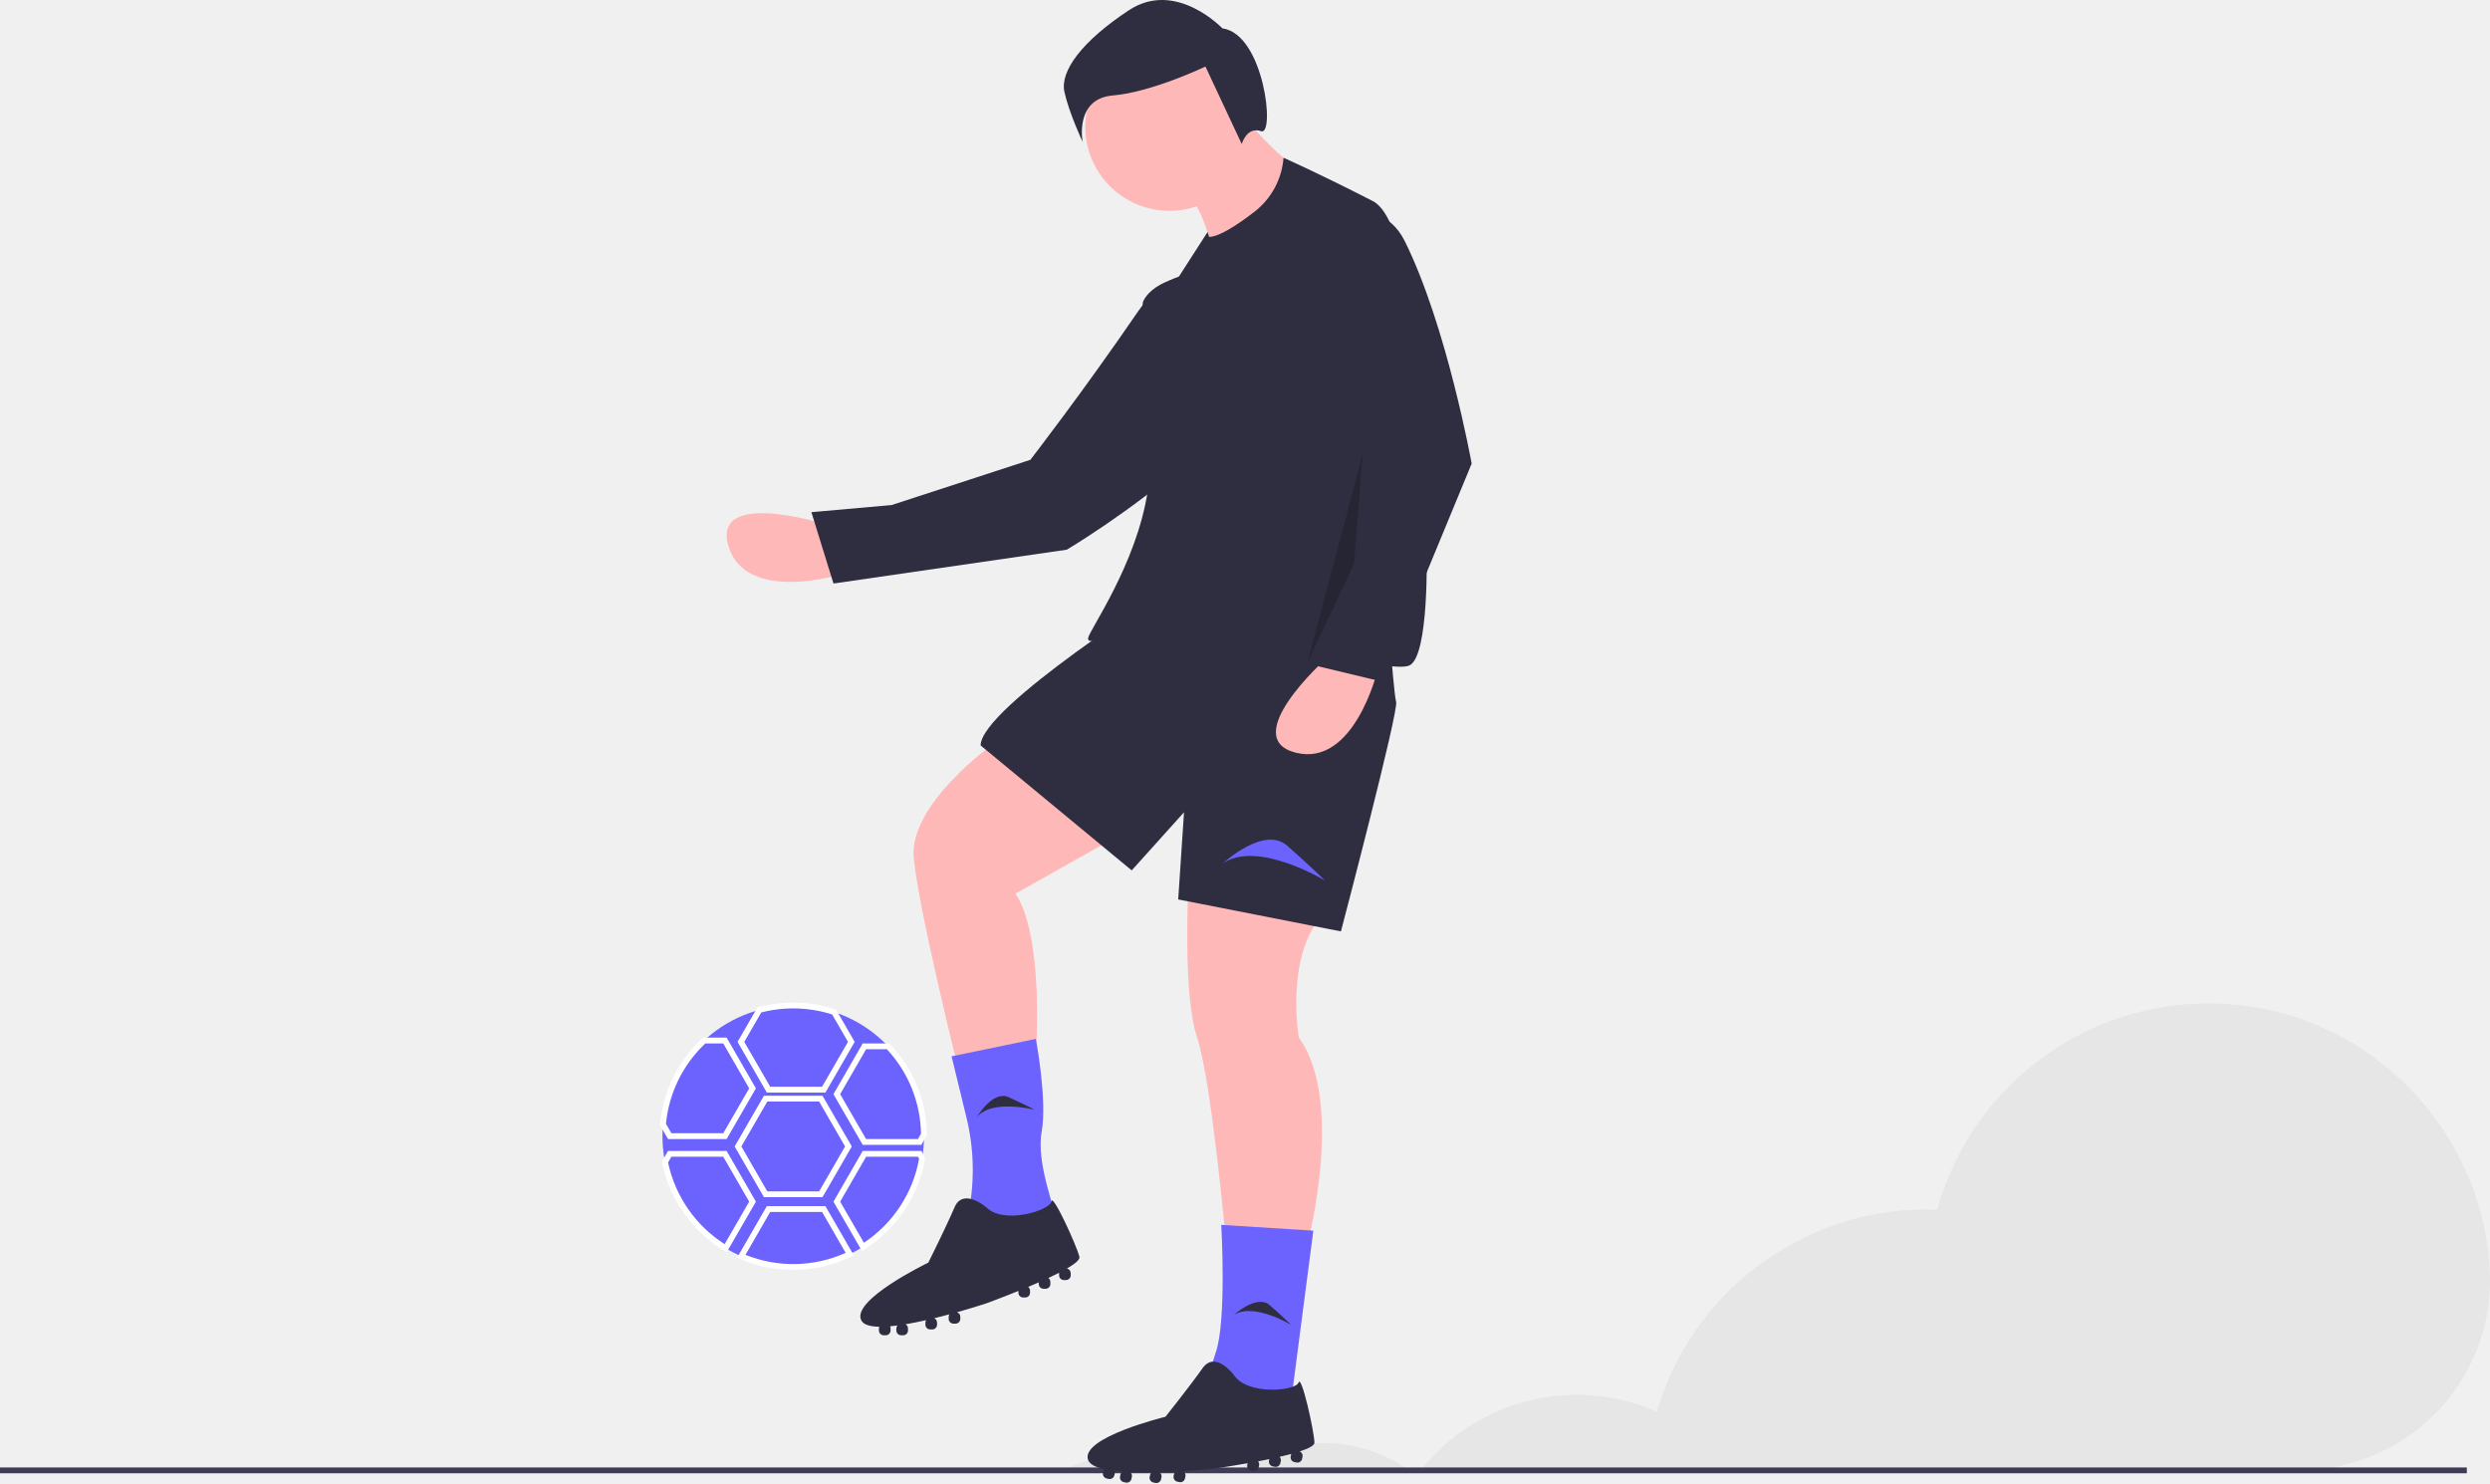
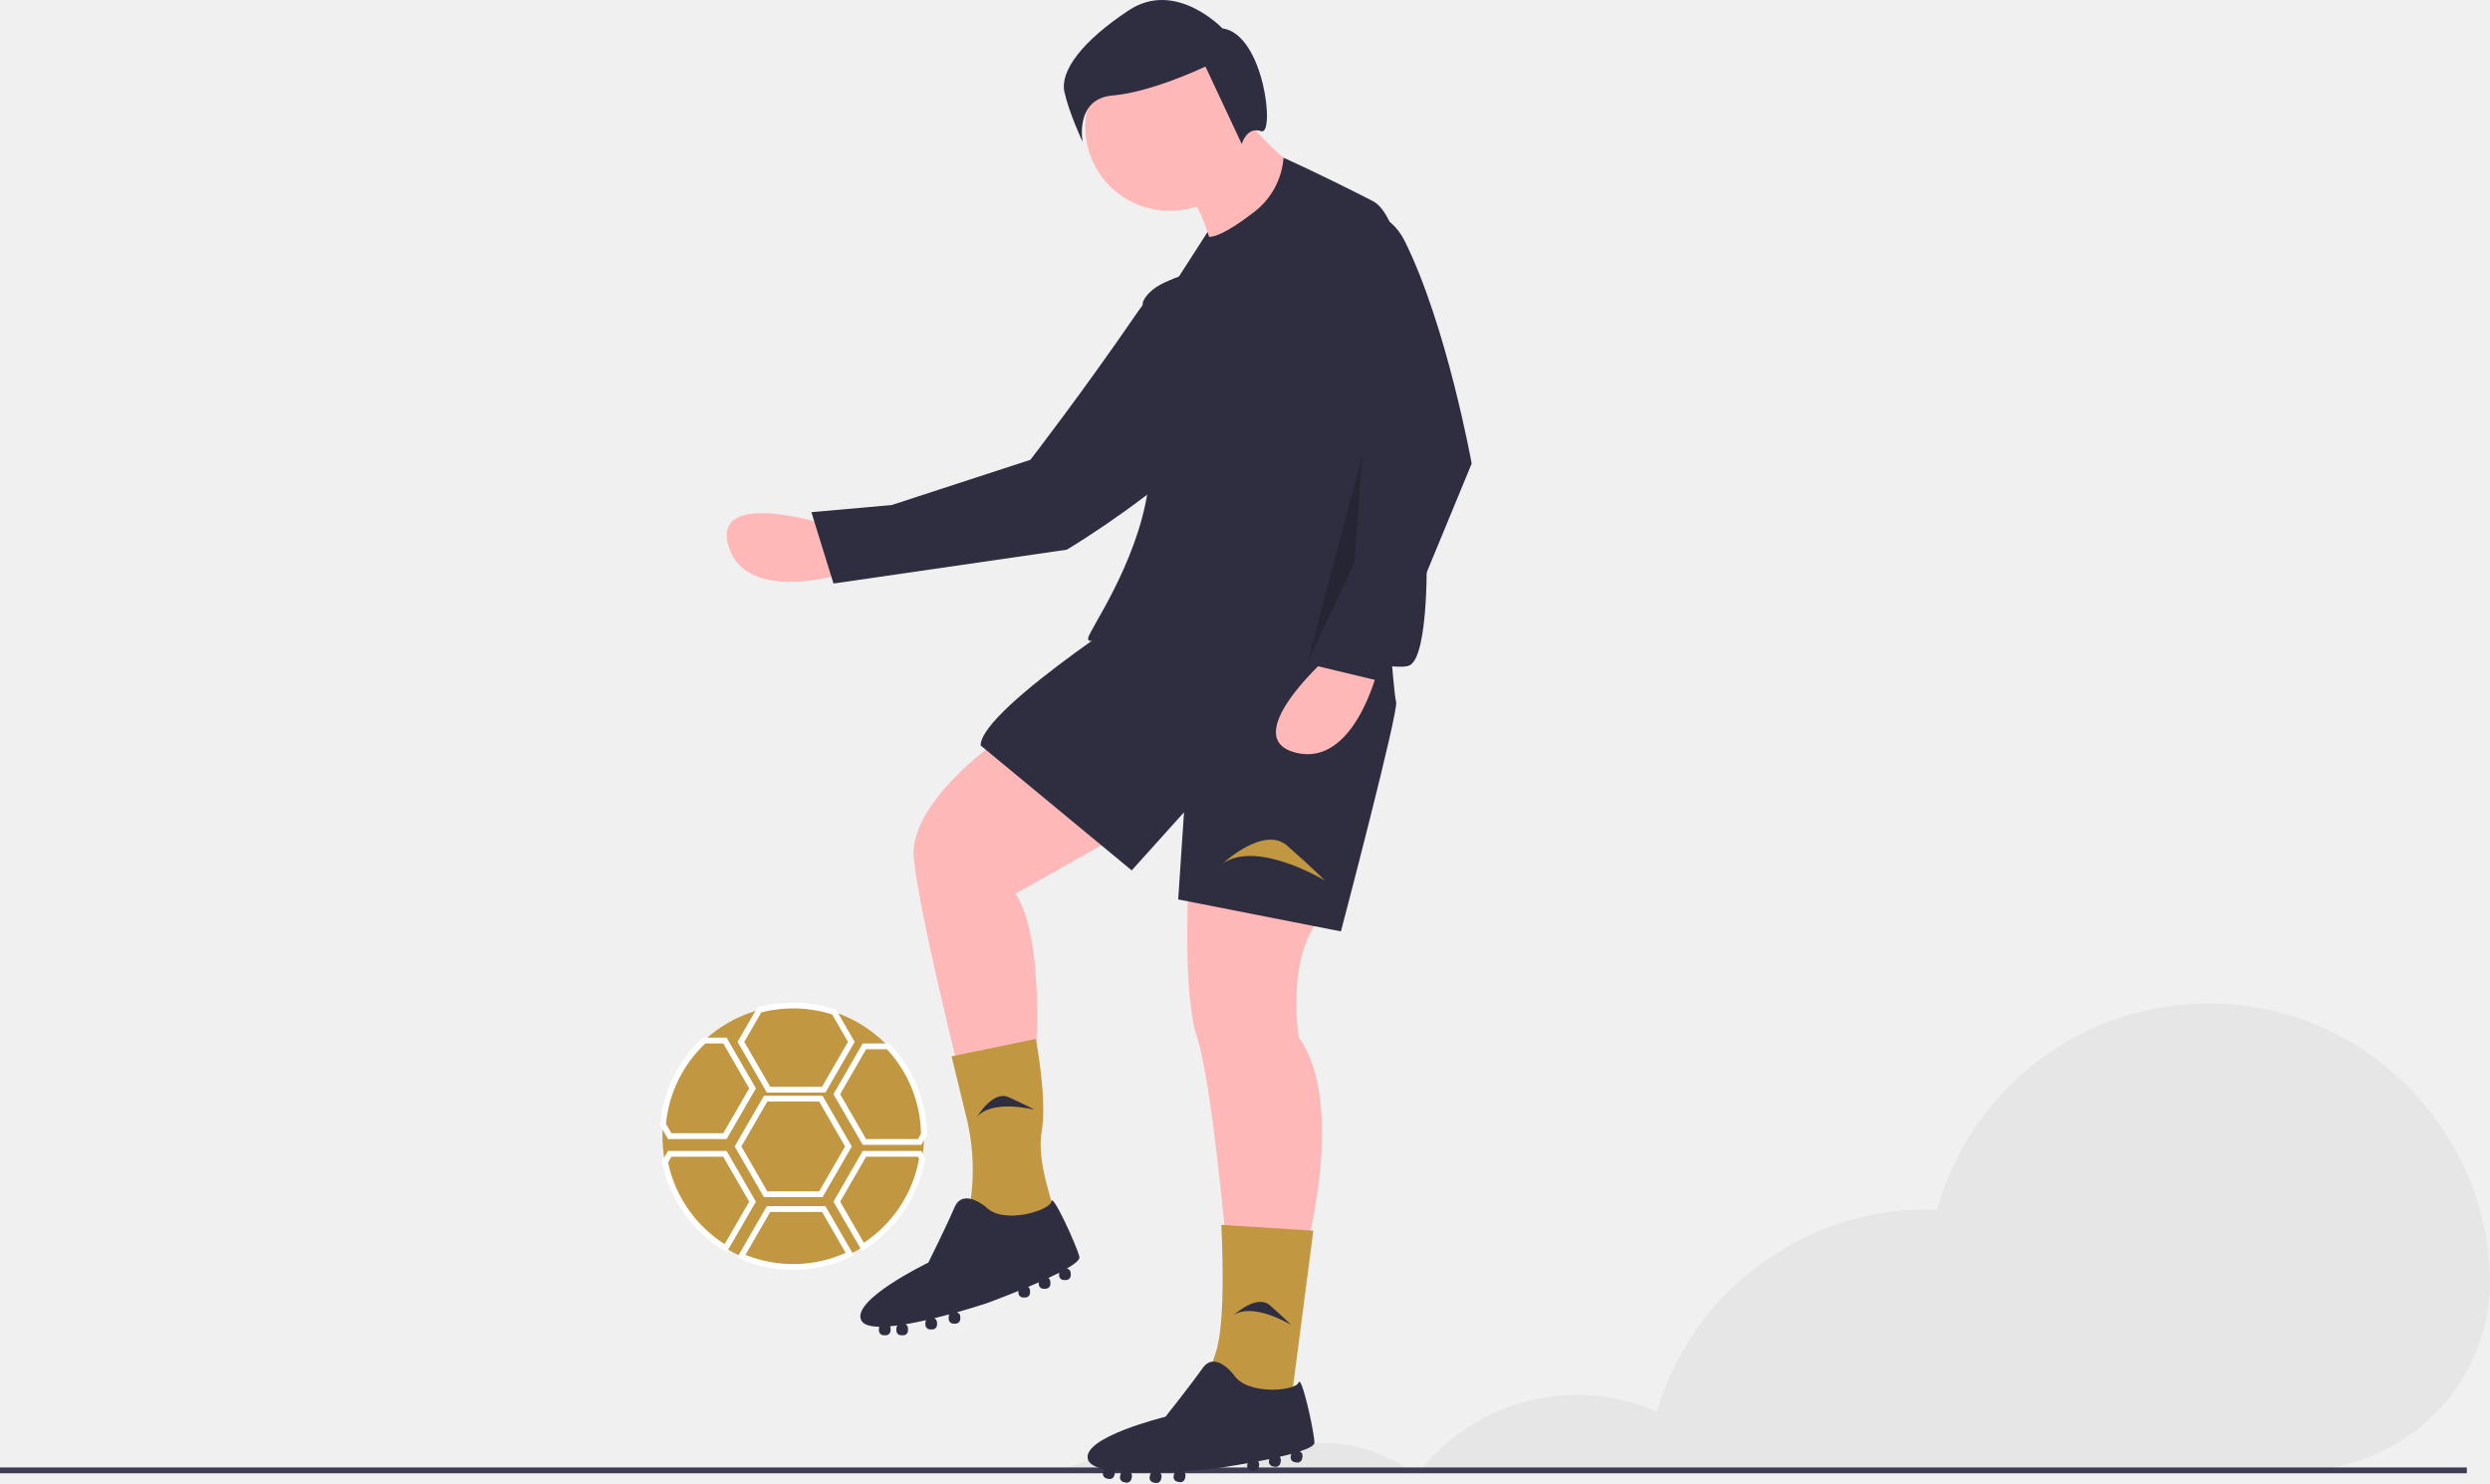
<svg xmlns="http://www.w3.org/2000/svg" width="856.974" height="510.427" viewBox="0 0 856.974 510.427" data-src="https://cdn.undraw.co/illustrations/junior-soccer_0lib.svg" role="img" artist="Katerina Limpitsouni" source="https://undraw.co/">
  <path d="M585.513,699.852c3.119-3.939,7.232,3.896,11.346,1H574.061C578.702,703.429,582.324,695.642,585.513,699.852Z" transform="translate(-171.5131 -194.7866)" fill="none" />
  <path d="M660.47,700.852h-3.93c.844.593,1.691,1.184,2.498,1.825C659.498,702.054,659.989,701.458,660.47,700.852Z" transform="translate(-171.5131 -194.7866)" fill="none" />
  <path d="M555.814,696.125a37.624,37.624,0,0,0-18.293,4.727h36.54A37.46,37.46,0,0,0,555.814,696.125Z" transform="translate(-171.5131 -194.7866)" fill="#e6e6e6" />
  <path d="M626.719,691.398a51.693,51.693,0,0,0-29.86,9.454h59.68A51.681,51.681,0,0,0,626.719,691.398Z" transform="translate(-171.5131 -194.7866)" fill="#e6e6e6" />
  <path d="M1028.363,631.558c-2.67-48.412-41.566-87.883-89.938-91.191A96.924,96.924,0,0,0,838.239,611.128c-1.174-.042-2.347-.089-3.531-.089a96.926,96.926,0,0,0-92.976,69.6,68.484,68.484,0,0,0-81.262,20.213H962.742c37.136,0,67.204-30.759,65.69-67.864Q1028.403,632.274,1028.363,631.558Z" transform="translate(-171.5131 -194.7866)" fill="#e6e6e6" />
  <rect y="505.065" width="849" height="2" fill="#3f3d56" />
  <path d="M454.857,375.025s-38.535-12.003-32.619,7.745,38.373,9.773,38.373,9.773Z" transform="translate(-171.5131 -194.7866)" fill="#ffb8b8" />
  <path d="M602.159,300.9s-19.748-26.987-38.935,1.029C544,330,526.127,353.044,526.127,353.044L478.381,368.612l-27.622,2.451,7.609,24.558,80.313-11.651S628.095,330.856,602.159,300.9Z" transform="translate(-171.5131 -194.7866)" fill="#2f2e41" />
  <path d="M514.013,450.352s-30,21-28,40,15,71,15,71l27-4s3-40-7-55l48-27Z" transform="translate(-171.5131 -194.7866)" fill="#ffb8b8" />
  <path d="M580.513,499.852s-2,37,3,52,10,71,10,71h28s13-49-3-71c0,0-5-29,9-43Z" transform="translate(-171.5131 -194.7866)" fill="#ffb8b8" />
  <path d="M574.013,397.352s-65,41-65,54l52,43,18-20-2,30,56,11s20-76,19-79-4-47-4-47Z" transform="translate(-171.5131 -194.7866)" fill="#2f2e41" />
-   <path d="M528.013,552.352l-29,6,5.152,21.182a75.641,75.641,0,0,1,.848,31.818h0s30,8,30,4-7-20-5-31S528.013,552.352,528.013,552.352Z" transform="translate(-171.5131 -194.7866)" fill="#6c63ff" />
+   <path d="M528.013,552.352l-29,6,5.152,21.182a75.641,75.641,0,0,1,.848,31.818h0s30,8,30,4-7-20-5-31S528.013,552.352,528.013,552.352Z" transform="translate(-171.5131 -194.7866)" fill="#c29742" />
  <path d="M543.013,627.352c-1-4-9.308-22.136-9.654-19.068s-16.346,8.068-22.346,2.068c0,0-8-7-11,0s-9,19-9,19-27,13-23,20c.809,1.416,3.05,2.013,6.111,2.065a1.633,1.633,0,0,0-.111.58v.709a1.646,1.646,0,0,0,1.646,1.646h.709a1.646,1.646,0,0,0,1.646-1.646v-.709a1.628,1.628,0,0,0-.18-.733c.818-.072,1.666-.166,2.539-.281a1.63,1.63,0,0,0-.359,1.014v.709a1.646,1.646,0,0,0,1.646,1.646h.709a1.646,1.646,0,0,0,1.646-1.646v-.709a1.638,1.638,0,0,0-.851-1.433c2.302-.384,4.704-.873,7.093-1.415a1.631,1.631,0,0,0-.242.847v.709a1.646,1.646,0,0,0,1.646,1.646h.709a1.646,1.646,0,0,0,1.646-1.646v-.709a1.644,1.644,0,0,0-.978-1.502c1.792-.437,3.548-.892,5.219-1.344a1.631,1.631,0,0,0-.24.845v.709a1.646,1.646,0,0,0,1.646,1.646h.709a1.646,1.646,0,0,0,1.646-1.646v-.709a1.64,1.64,0,0,0-1.157-1.563c5.873-1.654,10.157-3.082,10.157-3.082s4.976-1.81,11-4.256v.611a1.646,1.646,0,0,0,1.646,1.646h.709a1.646,1.646,0,0,0,1.646-1.646v-.709a1.636,1.636,0,0,0-.636-1.291c1.21-.508,2.43-1.031,3.636-1.563v.563a1.646,1.646,0,0,0,1.646,1.646h.709a1.646,1.646,0,0,0,1.646-1.646v-.709a1.642,1.642,0,0,0-.704-1.347c1.305-.609,2.562-1.217,3.721-1.813-.005.053-.016.105-.016.16v.709a1.646,1.646,0,0,0,1.646,1.646h.709a1.646,1.646,0,0,0,1.646-1.646v-.709a1.646,1.646,0,0,0-1.317-1.612C541.492,629.761,543.255,628.321,543.013,627.352Z" transform="translate(-171.5131 -194.7866)" fill="#2f2e41" />
-   <path d="M623.513,618.352l-31.68-2s1.92,33-1.92,44-1.92,15-1.92,15l27.84,2Z" transform="translate(-171.5131 -194.7866)" fill="#6c63ff" />
+   <path d="M623.513,618.352l-31.68-2s1.92,33-1.92,44-1.92,15-1.92,15l27.84,2Z" transform="translate(-171.5131 -194.7866)" fill="#c29742" />
  <path d="M623.903,691.286c-.144-4.121-4.488-23.59-5.466-20.662s-17.669,4.482-22.286-2.637c0,0-6.365-8.514-10.758-2.294s-12.764,16.706-12.764,16.706-29.117,7.085-26.665,14.765c.496,1.553,2.564,2.605,5.546,3.294a1.634,1.634,0,0,0-.229.544l-.148.693a1.646,1.646,0,0,0,1.266,1.953l.693.148a1.646,1.646,0,0,0,1.953-1.266l.148-.693a1.628,1.628,0,0,0-.023-.755c.815.1,1.664.185,2.541.254a1.63,1.63,0,0,0-.563.917l-.148.693a1.646,1.646,0,0,0,1.266,1.953l.693.148a1.646,1.646,0,0,0,1.953-1.266l.148-.693a1.638,1.638,0,0,0-.534-1.579c2.331.104,4.783.127,7.232.095a1.631,1.631,0,0,0-.413.778l-.148.693a1.646,1.646,0,0,0,1.266,1.953l.693.148a1.646,1.646,0,0,0,1.953-1.266l.148-.693a1.644,1.644,0,0,0-.644-1.673c1.843-.054,3.656-.133,5.384-.226a1.631,1.631,0,0,0-.411.777l-.148.693a1.646,1.646,0,0,0,1.266,1.953l.693.148a1.646,1.646,0,0,0,1.953-1.266l.148-.693a1.64,1.64,0,0,0-.806-1.77c6.089-.393,10.577-.897,10.577-.897s5.244-.733,11.646-1.869l-.127.597a1.646,1.646,0,0,0,1.266,1.953l.693.148a1.646,1.646,0,0,0,1.953-1.266l.148-.693a1.636,1.636,0,0,0-.353-1.395c1.289-.245,2.591-.502,3.882-.77l-.117.55a1.646,1.646,0,0,0,1.266,1.953l.693.148a1.646,1.646,0,0,0,1.953-1.266l.148-.693a1.642,1.642,0,0,0-.408-1.464c1.403-.323,2.759-.656,4.017-.997-.016.051-.038.099-.049.153l-.148.693a1.646,1.646,0,0,0,1.266,1.953l.693.148a1.646,1.646,0,0,0,1.953-1.266l.148-.693a1.646,1.646,0,0,0-.952-1.852C621.913,693.326,623.938,692.285,623.903,691.286Z" transform="translate(-171.5131 -194.7866)" fill="#2f2e41" />
  <circle cx="402.5" cy="43.565" r="29" fill="#ffb8b8" />
  <path d="M600.013,235.352s16,20,24,19l-35,27s-4-17-9-19S600.013,235.352,600.013,235.352Z" transform="translate(-171.5131 -194.7866)" fill="#ffb8b8" />
  <path d="M662.513,383.852S662.511,273.505,644,264c-18.5-9.5-30.738-14.922-30.738-14.922h0a25.958,25.958,0,0,1-9.98,18.567c-6.134,4.736-12.245,8.663-15.659,8.675l-.11-.468-.416-1.189-10.084,15.689s-9,2-12,8c-1.623,3.246,6.031,35.923,1.5,65.5-3.844,25.094-20.041,47.746-20.5,50.5-.776,4.655,18.91-7.542,27.775-13.244.131.146.225.244.225.244s-5,2,5-1c5.666-1.7,13.577-1.794,19.372-1.557-.007,1.737.034,3.118.128,4.057,1,10,51,24,58,21S662.513,383.852,662.513,383.852Z" transform="translate(-171.5131 -194.7866)" fill="#2f2e41" />
  <path d="M627.513,421.852s-30,27-10,32,28-28,28-28Z" transform="translate(-171.5131 -194.7866)" fill="#ffb8b8" />
-   <path d="M592.513,491.852s14-13,22-6,13,12,13,12S604.513,483.852,592.513,491.852Z" transform="translate(-171.5131 -194.7866)" fill="#6c63ff" />
+   <path d="M592.513,491.852s14-13,22-6,13,12,13,12S604.513,483.852,592.513,491.852Z" transform="translate(-171.5131 -194.7866)" fill="#c29742" />
  <path d="M596.15,647.4s7.891-7.327,12.4-3.382,7.327,6.764,7.327,6.764S602.913,642.891,596.15,647.4Z" transform="translate(-171.5131 -194.7866)" fill="#2f2e41" />
  <path d="M507.746,579.246s5.417-9.307,10.879-6.844,8.979,4.338,8.979,4.338S512.905,572.963,507.746,579.246Z" transform="translate(-171.5131 -194.7866)" fill="#2f2e41" />
  <path d="M654.957,277.721c-9.913-19.926-40.074-9.058-35.173,12.651q.11.485.23.98a197.351,197.351,0,0,0,25,58l-11,49-12,25,25,6,31-75S669.462,306.879,654.957,277.721Z" transform="translate(-171.5131 -194.7866)" fill="#2f2e41" />
  <polygon points="469 156.065 450 228.065 466 194.065 469 156.065" opacity="0.2" />
  <path d="M592.226,204.548s-16.03-16.876-32.165-6.248S536.271,219.252,537.853,226.441s6.264,17.188,6.264,17.188-2.91-14.893,10.45-15.995,31.819-9.944,31.819-9.944l12.486,26.664s1.765-6.179,6.659-4.407S606.632,206.525,592.226,204.548Z" transform="translate(-171.5131 -194.7866)" fill="#2f2e41" />
-   <path d="M489.513,585.852a45.906,45.906,0,0,1-.63,7.56v.01a45.011,45.011,0,0,1-62.24,33.73h-.01a43.903,43.903,0,0,1-5.37-2.77,45.067,45.067,0,0,1-20.88-29.65,45.556,45.556,0,0,1-.87-8.88c0-1.36.06-2.71.18-4.04v-.01a44.998,44.998,0,0,1,89.81,3.43v.01C489.513,585.452,489.513,585.642,489.513,585.852Z" transform="translate(-171.5131 -194.7866)" fill="#6c63ff" />
+   <path d="M489.513,585.852a45.906,45.906,0,0,1-.63,7.56v.01a45.011,45.011,0,0,1-62.24,33.73h-.01a43.903,43.903,0,0,1-5.37-2.77,45.067,45.067,0,0,1-20.88-29.65,45.556,45.556,0,0,1-.87-8.88c0-1.36.06-2.71.18-4.04v-.01a44.998,44.998,0,0,1,89.81,3.43v.01C489.513,585.452,489.513,585.642,489.513,585.852Z" transform="translate(-171.5131 -194.7866)" fill="#c29742" />
  <path d="M455.59,570.822H435.436l-10.078-17.45,6.835-11.848.399-.107a46.155,46.155,0,0,1,26.303.735l.362.12,6.41,11.1Zm-19-2H454.436l8.922-15.45-5.449-9.438a44.355,44.355,0,0,0-24.398-.691l-5.843,10.129Z" transform="translate(-171.5131 -194.7866)" fill="#fff" />
  <path d="M454.59,606.823H434.436l-10.078-17.454L434.436,571.914h20.154l10.078,17.454Zm-19-2H453.436l8.922-15.454L453.436,573.914h-17.846l-8.922,15.454Z" transform="translate(-171.5131 -194.7866)" fill="#fff" />
  <path d="M444.513,631.852a45.582,45.582,0,0,1-18.269-3.783l-1.028-.446,10.219-17.711h20.155l9.788,16.955-.972.467A45.572,45.572,0,0,1,444.513,631.852Zm-16.437-5.184a44.048,44.048,0,0,0,34.485-.682l-8.125-14.075H436.591Z" transform="translate(-171.5131 -194.7866)" fill="#fff" />
  <path d="M488.59,588.822H468.436l-10.078-17.45,10.077-17.46h9.177l.296.312A45.78,45.78,0,0,1,490.503,585.219v.29Zm-19-2H487.436l1.063-1.841a43.779,43.779,0,0,0-11.749-29.069h-7.16l-8.923,15.46Z" transform="translate(-171.5131 -194.7866)" fill="#fff" />
  <path d="M468.158,625.333l-9.8-16.962,10.077-17.46h20.154l1.294,2.23-.014.447a46.096,46.096,0,0,1-20.832,31.188Zm-7.49-16.962,8.175,14.148a44.09,44.09,0,0,0,18.995-28.919l-.4-.689H469.591Z" transform="translate(-171.5131 -194.7866)" fill="#fff" />
  <path d="M421.619,625.765l-.873-.527A46.115,46.115,0,0,1,399.403,594.928l-.074-.37,2.107-3.646h20.155l10.077,17.46Zm-20.18-30.862a44.112,44.112,0,0,0,19.474,28.086l8.445-14.617-8.923-15.46H402.59Z" transform="translate(-171.5131 -194.7866)" fill="#fff" />
  <path d="M421.59,586.822H401.436l-2.743-4.741v-.269A45.861,45.861,0,0,1,413.182,552.179l.288-.268h8.121l10.077,17.46Zm-19-2H420.436l8.922-15.45-8.923-15.46h-6.176a43.818,43.818,0,0,0-13.541,27.674Z" transform="translate(-171.5131 -194.7866)" fill="#fff" />
</svg>
